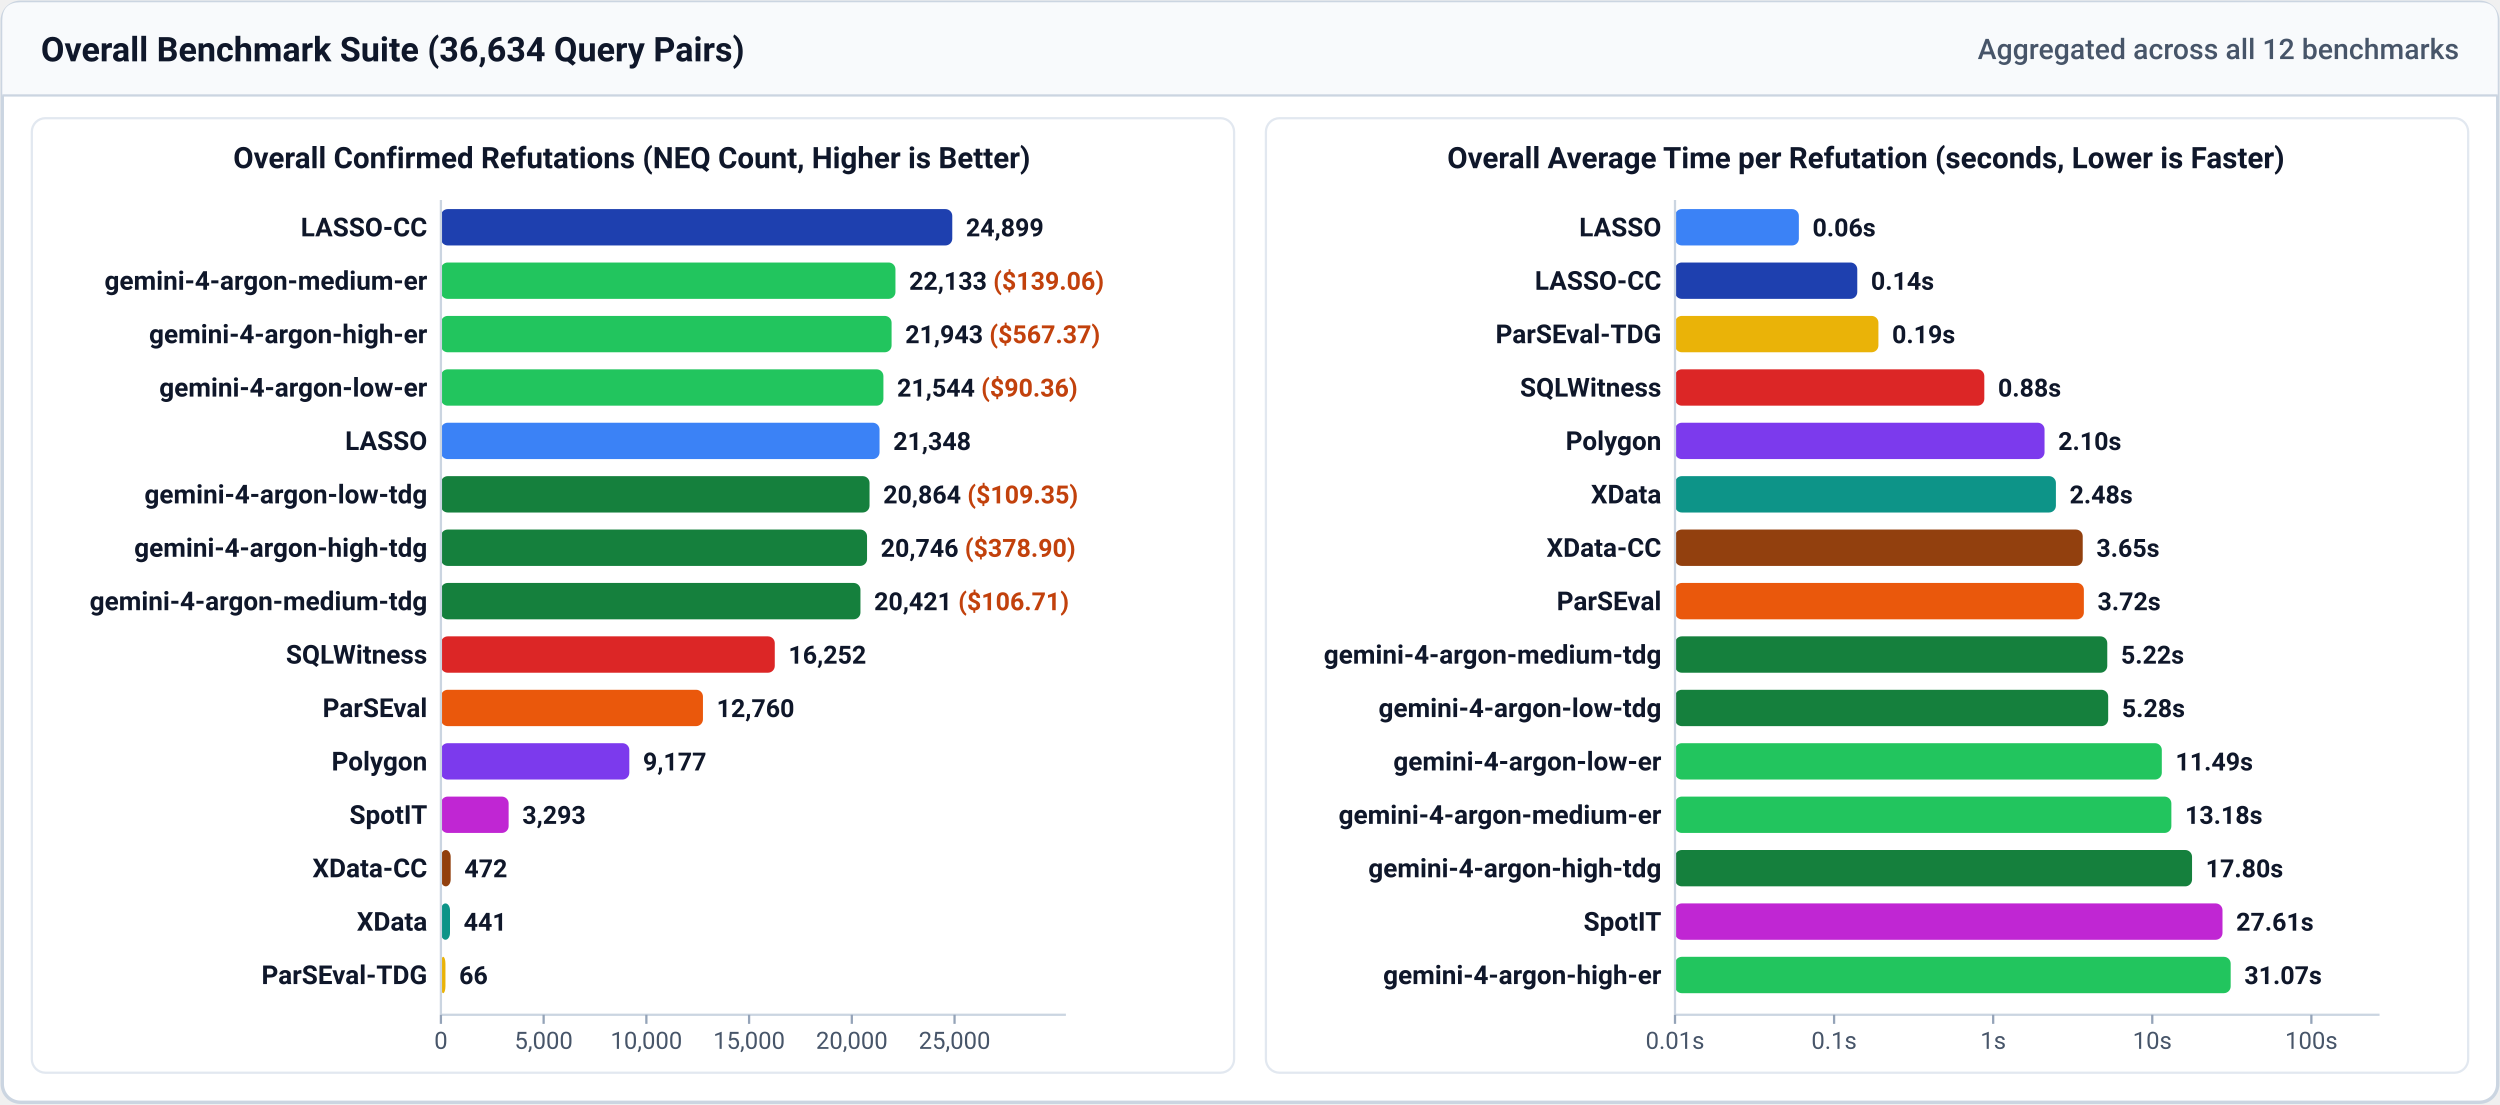
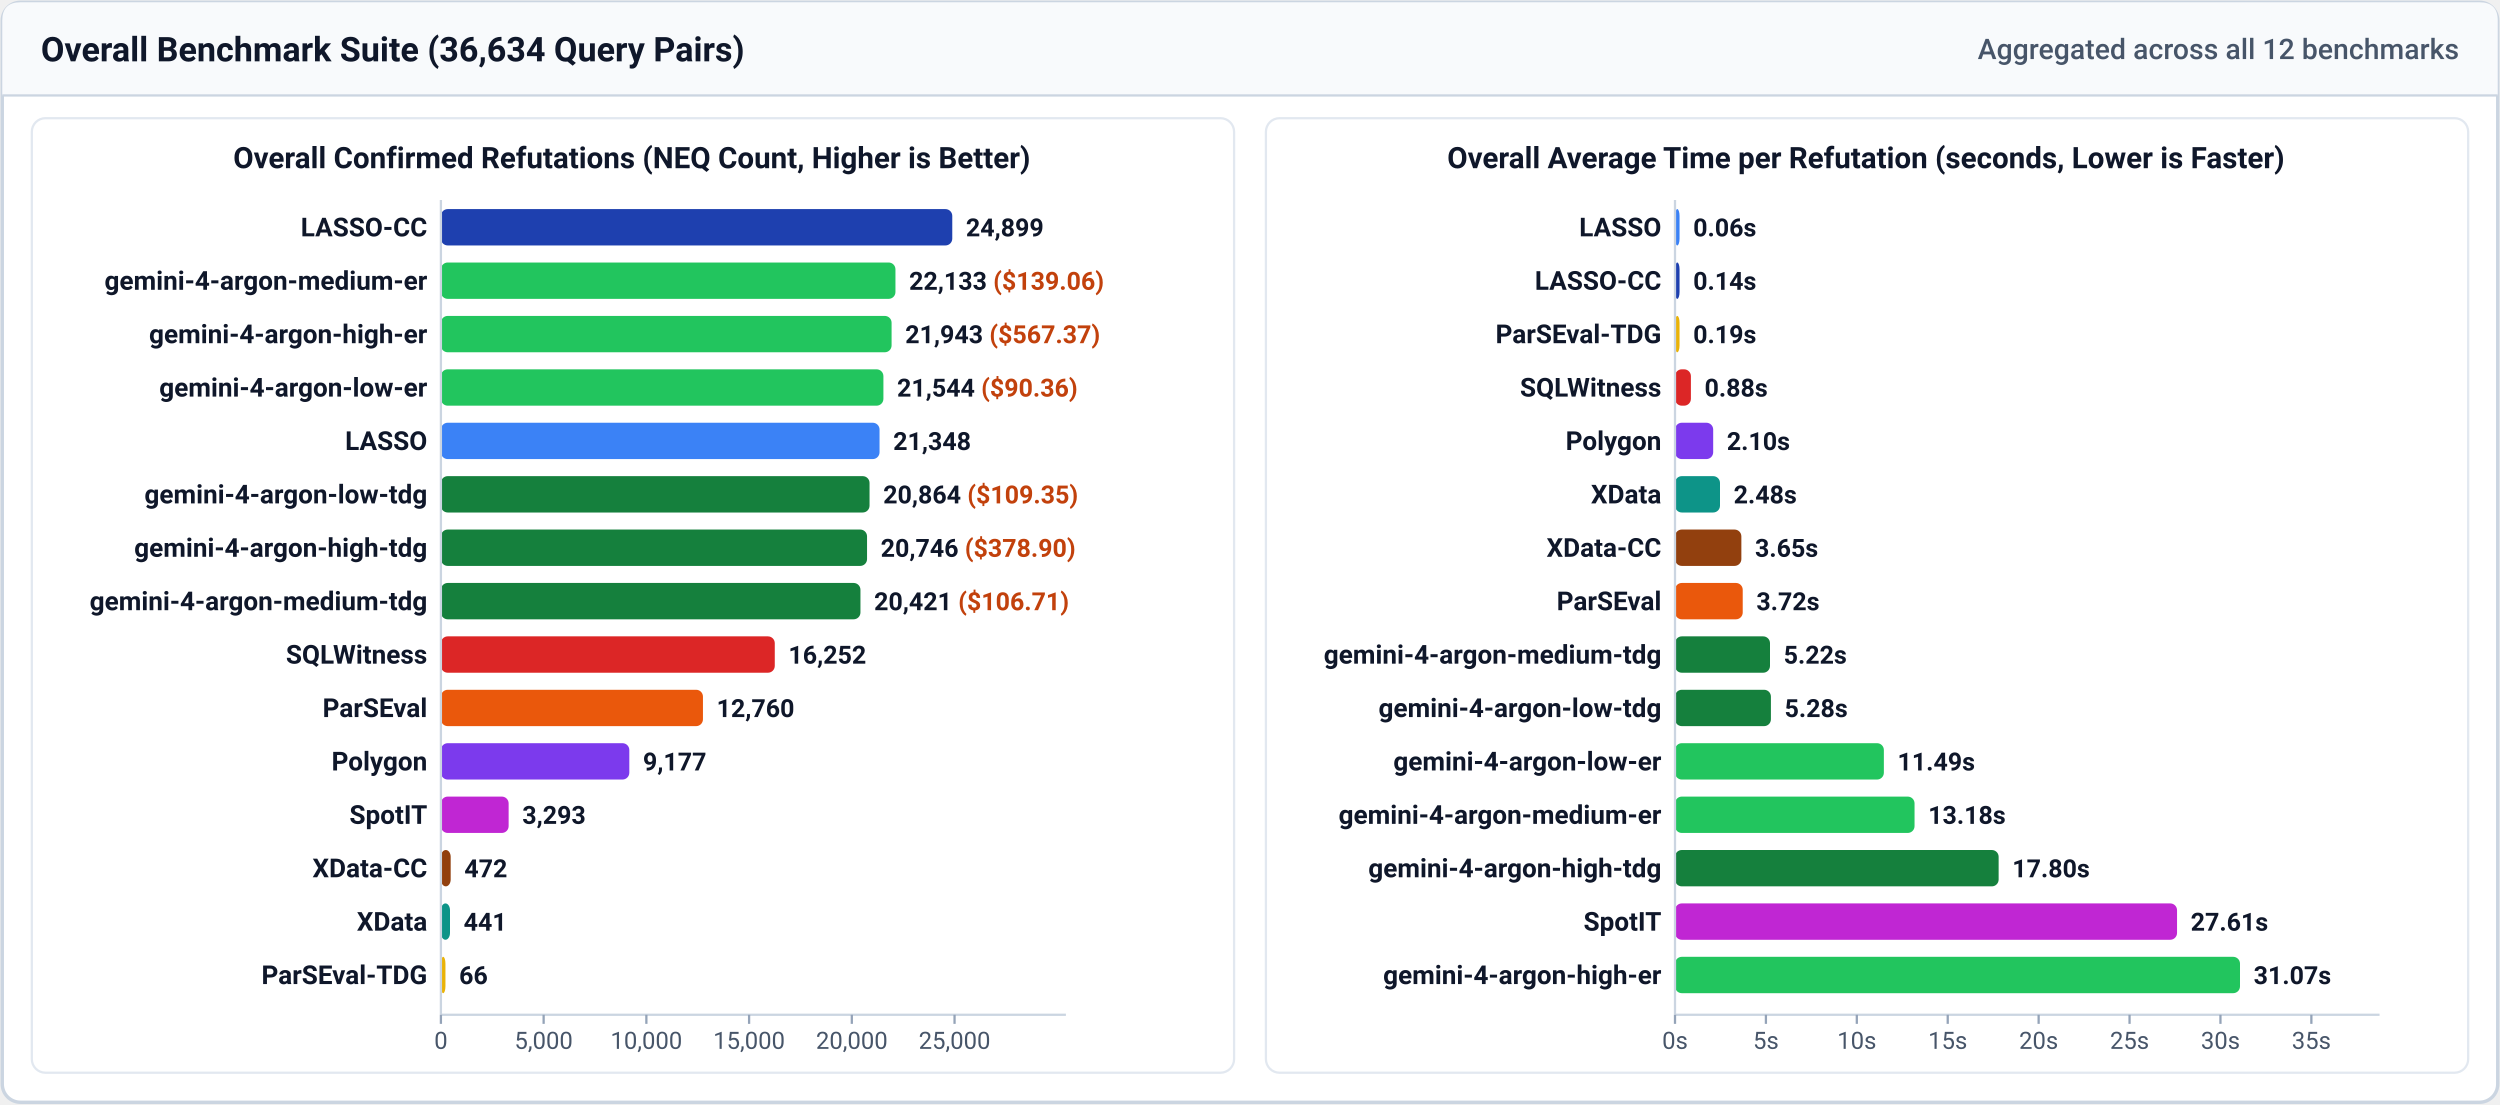
<svg xmlns="http://www.w3.org/2000/svg" viewBox="0 0 1100 486" width="100%" height="auto" font-family="-apple-system, BlinkMacSystemFont, 'Plus Jakarta Sans', 'Segoe UI', Roboto, Helvetica, Arial, sans-serif">
  <rect x="1" y="1" width="1098" height="484" rx="8" fill="#ffffff" stroke="#cbd5e1" stroke-width="1.5" />
  <path d="M 1 9 Q 1 1 9 1 L 1091 1 Q 1099 1 1099 9 L 1099 42 L 1 42 Z" fill="#f8fafc" />
  <line x1="1" y1="42" x2="1099" y2="42" stroke="#cbd5e1" stroke-width="1" />
  <text x="18" y="27" font-size="15" font-weight="700" fill="#0f172a">Overall Benchmark Suite (36,634 Query Pairs)</text>
  <text x="1082" y="26" font-size="12.5" font-weight="500" fill="#475569" text-anchor="end">Aggregated across all 12 benchmarks</text>
  <rect x="14" y="52" width="529" height="420" rx="6" fill="#ffffff" stroke="#e2e8f0" stroke-width="1" />
  <rect x="557" y="52" width="529" height="420" rx="6" fill="#ffffff" stroke="#e2e8f0" stroke-width="1" />
  <text x="278" y="74" font-size="13" font-weight="700" fill="#0f172a" text-anchor="middle">Overall Confirmed Refutations (NEQ Count, Higher is Better)</text>
  <text x="821" y="74" font-size="13" font-weight="700" fill="#0f172a" text-anchor="middle">Overall Average Time per Refutation (seconds, Lower is Faster)</text>
  <text x="188" y="104.0" font-size="11.5" font-weight="700" fill="#0f172a" text-anchor="end">LASSO-CC</text>
  <rect x="194" y="92.0" width="225.0" height="16" rx="3" fill="#1e40af" />
  <text x="425.0" y="104.0" font-size="11" font-weight="600" fill="#0f172a">24,899</text>
  <text x="188" y="127.5" font-size="11.5" font-weight="600" fill="#0f172a" text-anchor="end">gemini-4-argon-medium-er</text>
  <rect x="194" y="115.5" width="200.0" height="16" rx="3" fill="#22c55e" />
  <text x="400.0" y="127.5" font-size="11" font-weight="600" fill="#0f172a">22,133 <tspan fill="#c2410c" font-weight="700">($139.06)</tspan>
  </text>
  <text x="188" y="151.0" font-size="11.5" font-weight="600" fill="#0f172a" text-anchor="end">gemini-4-argon-high-er</text>
  <rect x="194" y="139.0" width="198.3" height="16" rx="3" fill="#22c55e" />
  <text x="398.3" y="151.0" font-size="11" font-weight="600" fill="#0f172a">21,943 <tspan fill="#c2410c" font-weight="700">($567.37)</tspan>
  </text>
  <text x="188" y="174.5" font-size="11.5" font-weight="600" fill="#0f172a" text-anchor="end">gemini-4-argon-low-er</text>
  <rect x="194" y="162.5" width="194.7" height="16" rx="3" fill="#22c55e" />
  <text x="394.7" y="174.5" font-size="11" font-weight="600" fill="#0f172a">21,544 <tspan fill="#c2410c" font-weight="700">($90.36)</tspan>
  </text>
  <text x="188" y="198.0" font-size="11.5" font-weight="700" fill="#0f172a" text-anchor="end">LASSO</text>
  <rect x="194" y="186.0" width="193.0" height="16" rx="3" fill="#3b82f6" />
  <text x="393.0" y="198.0" font-size="11" font-weight="600" fill="#0f172a">21,348</text>
  <text x="188" y="221.5" font-size="11.5" font-weight="600" fill="#0f172a" text-anchor="end">gemini-4-argon-low-tdg</text>
  <rect x="194" y="209.5" width="188.6" height="16" rx="3" fill="#15803d" />
  <text x="388.6" y="221.5" font-size="11" font-weight="600" fill="#0f172a">20,864 <tspan fill="#c2410c" font-weight="700">($109.35)</tspan>
  </text>
  <text x="188" y="245.0" font-size="11.5" font-weight="600" fill="#0f172a" text-anchor="end">gemini-4-argon-high-tdg</text>
  <rect x="194" y="233.0" width="187.5" height="16" rx="3" fill="#15803d" />
  <text x="387.5" y="245.0" font-size="11" font-weight="600" fill="#0f172a">20,746 <tspan fill="#c2410c" font-weight="700">($378.90)</tspan>
  </text>
  <text x="188" y="268.5" font-size="11.5" font-weight="600" fill="#0f172a" text-anchor="end">gemini-4-argon-medium-tdg</text>
  <rect x="194" y="256.5" width="184.6" height="16" rx="3" fill="#15803d" />
  <text x="384.6" y="268.5" font-size="11" font-weight="600" fill="#0f172a">20,421 <tspan fill="#c2410c" font-weight="700">($106.71)</tspan>
  </text>
  <text x="188" y="292.0" font-size="11.5" font-weight="600" fill="#0f172a" text-anchor="end">SQLWitness</text>
  <rect x="194" y="280.0" width="146.9" height="16" rx="3" fill="#dc2626" />
  <text x="346.9" y="292.0" font-size="11" font-weight="600" fill="#0f172a">16,252</text>
  <text x="188" y="315.5" font-size="11.5" font-weight="600" fill="#0f172a" text-anchor="end">ParSEval</text>
  <rect x="194" y="303.5" width="115.3" height="16" rx="3" fill="#ea580c" />
  <text x="315.3" y="315.5" font-size="11" font-weight="600" fill="#0f172a">12,760</text>
  <text x="188" y="339.0" font-size="11.5" font-weight="600" fill="#0f172a" text-anchor="end">Polygon</text>
  <rect x="194" y="327.0" width="82.9" height="16" rx="3" fill="#7c3aed" />
  <text x="282.9" y="339.0" font-size="11" font-weight="600" fill="#0f172a">9,177</text>
  <text x="188" y="362.5" font-size="11.5" font-weight="600" fill="#0f172a" text-anchor="end">SpotIT</text>
  <rect x="194" y="350.5" width="29.8" height="16" rx="3" fill="#c026d3" />
  <text x="229.8" y="362.5" font-size="11" font-weight="600" fill="#0f172a">3,293</text>
  <text x="188" y="386.0" font-size="11.5" font-weight="600" fill="#0f172a" text-anchor="end">XData-CC</text>
  <rect x="194" y="374.0" width="4.3" height="16" rx="3" fill="#92400e" />
  <text x="204.3" y="386.0" font-size="11" font-weight="600" fill="#0f172a">472</text>
  <text x="188" y="409.5" font-size="11.5" font-weight="600" fill="#0f172a" text-anchor="end">XData</text>
  <rect x="194" y="397.5" width="4.0" height="16" rx="3" fill="#0d9488" />
  <text x="204.0" y="409.5" font-size="11" font-weight="600" fill="#0f172a">441</text>
  <text x="188" y="433.0" font-size="11.5" font-weight="600" fill="#0f172a" text-anchor="end">ParSEval-TDG</text>
  <rect x="194" y="421.0" width="2.0" height="16" rx="3" fill="#eab308" />
  <text x="202.0" y="433.0" font-size="11" font-weight="600" fill="#0f172a">66</text>
  <line x1="194" y1="88" x2="194" y2="446.5" stroke="#cbd5e1" stroke-width="1" />
  <line x1="194" y1="446.5" x2="469" y2="446.5" stroke="#cbd5e1" stroke-width="1" />
  <line x1="194.0" y1="446.5" x2="194.0" y2="450.5" stroke="#94a3b8" stroke-width="1" />
  <text x="194.0" y="461.5" font-size="10.5" fill="#475569" text-anchor="middle">0</text>
  <line x1="239.2" y1="446.5" x2="239.2" y2="450.5" stroke="#94a3b8" stroke-width="1" />
  <text x="239.2" y="461.5" font-size="10.5" fill="#475569" text-anchor="middle">5,000</text>
  <line x1="284.4" y1="446.5" x2="284.4" y2="450.5" stroke="#94a3b8" stroke-width="1" />
  <text x="284.4" y="461.5" font-size="10.5" fill="#475569" text-anchor="middle">10,000</text>
  <line x1="329.6" y1="446.5" x2="329.6" y2="450.5" stroke="#94a3b8" stroke-width="1" />
  <text x="329.6" y="461.5" font-size="10.5" fill="#475569" text-anchor="middle">15,000</text>
  <line x1="374.8" y1="446.5" x2="374.8" y2="450.5" stroke="#94a3b8" stroke-width="1" />
  <text x="374.8" y="461.5" font-size="10.5" fill="#475569" text-anchor="middle">20,000</text>
  <line x1="420.0" y1="446.5" x2="420.0" y2="450.5" stroke="#94a3b8" stroke-width="1" />
  <text x="420.0" y="461.5" font-size="10.5" fill="#475569" text-anchor="middle">25,000</text>
  <text x="731" y="104.0" font-size="11.5" font-weight="700" fill="#0f172a" text-anchor="end">LASSO</text>
-   <rect x="737" y="92.0" width="54.5" height="16" rx="3" fill="#3b82f6" />
-   <text x="797.5" y="104.0" font-size="11" font-weight="600" fill="#0f172a">0.06s</text>
+   <rect x="737" y="92.0" width="2.0" height="16" rx="3" fill="#3b82f6" />
+   <text x="745.0" y="104.0" font-size="11" font-weight="600" fill="#0f172a">0.06s</text>
  <text x="731" y="127.5" font-size="11.5" font-weight="700" fill="#0f172a" text-anchor="end">LASSO-CC</text>
-   <rect x="737" y="115.5" width="80.2" height="16" rx="3" fill="#1e40af" />
-   <text x="823.2" y="127.5" font-size="11" font-weight="600" fill="#0f172a">0.14s</text>
+   <rect x="737" y="115.5" width="2.0" height="16" rx="3" fill="#1e40af" />
+   <text x="745.0" y="127.5" font-size="11" font-weight="600" fill="#0f172a">0.14s</text>
  <text x="731" y="151.0" font-size="11.5" font-weight="600" fill="#0f172a" text-anchor="end">ParSEval-TDG</text>
-   <rect x="737" y="139.0" width="89.5" height="16" rx="3" fill="#eab308" />
-   <text x="832.5" y="151.0" font-size="11" font-weight="600" fill="#0f172a">0.19s</text>
+   <rect x="737" y="139.0" width="2.0" height="16" rx="3" fill="#eab308" />
+   <text x="745.0" y="151.0" font-size="11" font-weight="600" fill="#0f172a">0.19s</text>
  <text x="731" y="174.5" font-size="11.5" font-weight="600" fill="#0f172a" text-anchor="end">SQLWitness</text>
-   <rect x="737" y="162.5" width="136.1" height="16" rx="3" fill="#dc2626" />
-   <text x="879.1" y="174.5" font-size="11" font-weight="600" fill="#0f172a">0.88s</text>
+   <rect x="737" y="162.5" width="7.0" height="16" rx="3" fill="#dc2626" />
+   <text x="750.0" y="174.5" font-size="11" font-weight="600" fill="#0f172a">0.88s</text>
  <text x="731" y="198.0" font-size="11.5" font-weight="600" fill="#0f172a" text-anchor="end">Polygon</text>
-   <rect x="737" y="186.0" width="162.6" height="16" rx="3" fill="#7c3aed" />
-   <text x="905.6" y="198.0" font-size="11" font-weight="600" fill="#0f172a">2.10s</text>
+   <rect x="737" y="186.0" width="16.8" height="16" rx="3" fill="#7c3aed" />
+   <text x="759.8" y="198.0" font-size="11" font-weight="600" fill="#0f172a">2.10s</text>
  <text x="731" y="221.5" font-size="11.5" font-weight="600" fill="#0f172a" text-anchor="end">XData</text>
-   <rect x="737" y="209.5" width="167.6" height="16" rx="3" fill="#0d9488" />
-   <text x="910.6" y="221.5" font-size="11" font-weight="600" fill="#0f172a">2.48s</text>
+   <rect x="737" y="209.5" width="19.8" height="16" rx="3" fill="#0d9488" />
+   <text x="762.8" y="221.5" font-size="11" font-weight="600" fill="#0f172a">2.48s</text>
  <text x="731" y="245.0" font-size="11.5" font-weight="600" fill="#0f172a" text-anchor="end">XData-CC</text>
-   <rect x="737" y="233.0" width="179.4" height="16" rx="3" fill="#92400e" />
-   <text x="922.4" y="245.0" font-size="11" font-weight="600" fill="#0f172a">3.65s</text>
+   <rect x="737" y="233.0" width="29.2" height="16" rx="3" fill="#92400e" />
+   <text x="772.2" y="245.0" font-size="11" font-weight="600" fill="#0f172a">3.65s</text>
  <text x="731" y="268.5" font-size="11.5" font-weight="600" fill="#0f172a" text-anchor="end">ParSEval</text>
-   <rect x="737" y="256.5" width="179.9" height="16" rx="3" fill="#ea580c" />
-   <text x="922.9" y="268.5" font-size="11" font-weight="600" fill="#0f172a">3.72s</text>
+   <rect x="737" y="256.5" width="29.8" height="16" rx="3" fill="#ea580c" />
+   <text x="772.8" y="268.5" font-size="11" font-weight="600" fill="#0f172a">3.72s</text>
  <text x="731" y="292.0" font-size="11.5" font-weight="600" fill="#0f172a" text-anchor="end">gemini-4-argon-medium-tdg</text>
-   <rect x="737" y="280.0" width="190.2" height="16" rx="3" fill="#15803d" />
-   <text x="933.2" y="292.0" font-size="11" font-weight="600" fill="#0f172a">5.22s</text>
+   <rect x="737" y="280.0" width="41.8" height="16" rx="3" fill="#15803d" />
+   <text x="784.8" y="292.0" font-size="11" font-weight="600" fill="#0f172a">5.22s</text>
  <text x="731" y="315.5" font-size="11.5" font-weight="600" fill="#0f172a" text-anchor="end">gemini-4-argon-low-tdg</text>
-   <rect x="737" y="303.5" width="190.6" height="16" rx="3" fill="#15803d" />
-   <text x="933.6" y="315.5" font-size="11" font-weight="600" fill="#0f172a">5.28s</text>
+   <rect x="737" y="303.5" width="42.2" height="16" rx="3" fill="#15803d" />
+   <text x="785.2" y="315.5" font-size="11" font-weight="600" fill="#0f172a">5.28s</text>
  <text x="731" y="339.0" font-size="11.5" font-weight="600" fill="#0f172a" text-anchor="end">gemini-4-argon-low-er</text>
-   <rect x="737" y="327.0" width="214.2" height="16" rx="3" fill="#22c55e" />
-   <text x="957.2" y="339.0" font-size="11" font-weight="600" fill="#0f172a">11.49s</text>
+   <rect x="737" y="327.0" width="91.9" height="16" rx="3" fill="#22c55e" />
+   <text x="834.9" y="339.0" font-size="11" font-weight="600" fill="#0f172a">11.49s</text>
  <text x="731" y="362.5" font-size="11.5" font-weight="600" fill="#0f172a" text-anchor="end">gemini-4-argon-medium-er</text>
-   <rect x="737" y="350.5" width="218.4" height="16" rx="3" fill="#22c55e" />
-   <text x="961.4" y="362.5" font-size="11" font-weight="600" fill="#0f172a">13.18s</text>
+   <rect x="737" y="350.5" width="105.4" height="16" rx="3" fill="#22c55e" />
+   <text x="848.4" y="362.5" font-size="11" font-weight="600" fill="#0f172a">13.18s</text>
  <text x="731" y="386.0" font-size="11.5" font-weight="600" fill="#0f172a" text-anchor="end">gemini-4-argon-high-tdg</text>
-   <rect x="737" y="374.0" width="227.5" height="16" rx="3" fill="#15803d" />
-   <text x="970.5" y="386.0" font-size="11" font-weight="600" fill="#0f172a">17.80s</text>
+   <rect x="737" y="374.0" width="142.4" height="16" rx="3" fill="#15803d" />
+   <text x="885.4" y="386.0" font-size="11" font-weight="600" fill="#0f172a">17.80s</text>
  <text x="731" y="409.5" font-size="11.5" font-weight="600" fill="#0f172a" text-anchor="end">SpotIT</text>
-   <rect x="737" y="397.5" width="240.9" height="16" rx="3" fill="#c026d3" />
-   <text x="983.9" y="409.5" font-size="11" font-weight="600" fill="#0f172a">27.61s</text>
+   <rect x="737" y="397.5" width="220.9" height="16" rx="3" fill="#c026d3" />
+   <text x="963.9" y="409.5" font-size="11" font-weight="600" fill="#0f172a">27.61s</text>
  <text x="731" y="433.0" font-size="11.5" font-weight="600" fill="#0f172a" text-anchor="end">gemini-4-argon-high-er</text>
-   <rect x="737" y="421.0" width="244.5" height="16" rx="3" fill="#22c55e" />
-   <text x="987.5" y="433.0" font-size="11" font-weight="600" fill="#0f172a">31.07s</text>
+   <rect x="737" y="421.0" width="248.6" height="16" rx="3" fill="#22c55e" />
+   <text x="991.6" y="433.0" font-size="11" font-weight="600" fill="#0f172a">31.07s</text>
  <line x1="737" y1="88" x2="737" y2="446.5" stroke="#cbd5e1" stroke-width="1" />
  <line x1="737" y1="446.5" x2="1047" y2="446.5" stroke="#cbd5e1" stroke-width="1" />
  <line x1="737.0" y1="446.5" x2="737.0" y2="450.5" stroke="#94a3b8" stroke-width="1" />
-   <text x="737.0" y="461.5" font-size="10.5" fill="#475569" text-anchor="middle">0.01s</text>
-   <line x1="807.0" y1="446.5" x2="807.0" y2="450.5" stroke="#94a3b8" stroke-width="1" />
-   <text x="807.0" y="461.5" font-size="10.5" fill="#475569" text-anchor="middle">0.1s</text>
-   <line x1="877.0" y1="446.5" x2="877.0" y2="450.5" stroke="#94a3b8" stroke-width="1" />
-   <text x="877.0" y="461.5" font-size="10.5" fill="#475569" text-anchor="middle">1s</text>
-   <line x1="947.0" y1="446.5" x2="947.0" y2="450.5" stroke="#94a3b8" stroke-width="1" />
-   <text x="947.0" y="461.5" font-size="10.5" fill="#475569" text-anchor="middle">10s</text>
+   <text x="737.0" y="461.5" font-size="10.5" fill="#475569" text-anchor="middle">0s</text>
+   <line x1="777.0" y1="446.5" x2="777.0" y2="450.5" stroke="#94a3b8" stroke-width="1" />
+   <text x="777.0" y="461.5" font-size="10.5" fill="#475569" text-anchor="middle">5s</text>
+   <line x1="817.0" y1="446.5" x2="817.0" y2="450.5" stroke="#94a3b8" stroke-width="1" />
+   <text x="817.0" y="461.5" font-size="10.5" fill="#475569" text-anchor="middle">10s</text>
+   <line x1="857.0" y1="446.5" x2="857.0" y2="450.5" stroke="#94a3b8" stroke-width="1" />
+   <text x="857.0" y="461.5" font-size="10.5" fill="#475569" text-anchor="middle">15s</text>
+   <line x1="897.0" y1="446.5" x2="897.0" y2="450.5" stroke="#94a3b8" stroke-width="1" />
+   <text x="897.0" y="461.5" font-size="10.5" fill="#475569" text-anchor="middle">20s</text>
+   <line x1="937.0" y1="446.5" x2="937.0" y2="450.5" stroke="#94a3b8" stroke-width="1" />
+   <text x="937.0" y="461.5" font-size="10.5" fill="#475569" text-anchor="middle">25s</text>
+   <line x1="977.0" y1="446.5" x2="977.0" y2="450.5" stroke="#94a3b8" stroke-width="1" />
+   <text x="977.0" y="461.5" font-size="10.5" fill="#475569" text-anchor="middle">30s</text>
  <line x1="1017.0" y1="446.5" x2="1017.0" y2="450.5" stroke="#94a3b8" stroke-width="1" />
-   <text x="1017.0" y="461.5" font-size="10.5" fill="#475569" text-anchor="middle">100s</text>
+   <text x="1017.0" y="461.5" font-size="10.5" fill="#475569" text-anchor="middle">35s</text>
</svg>
